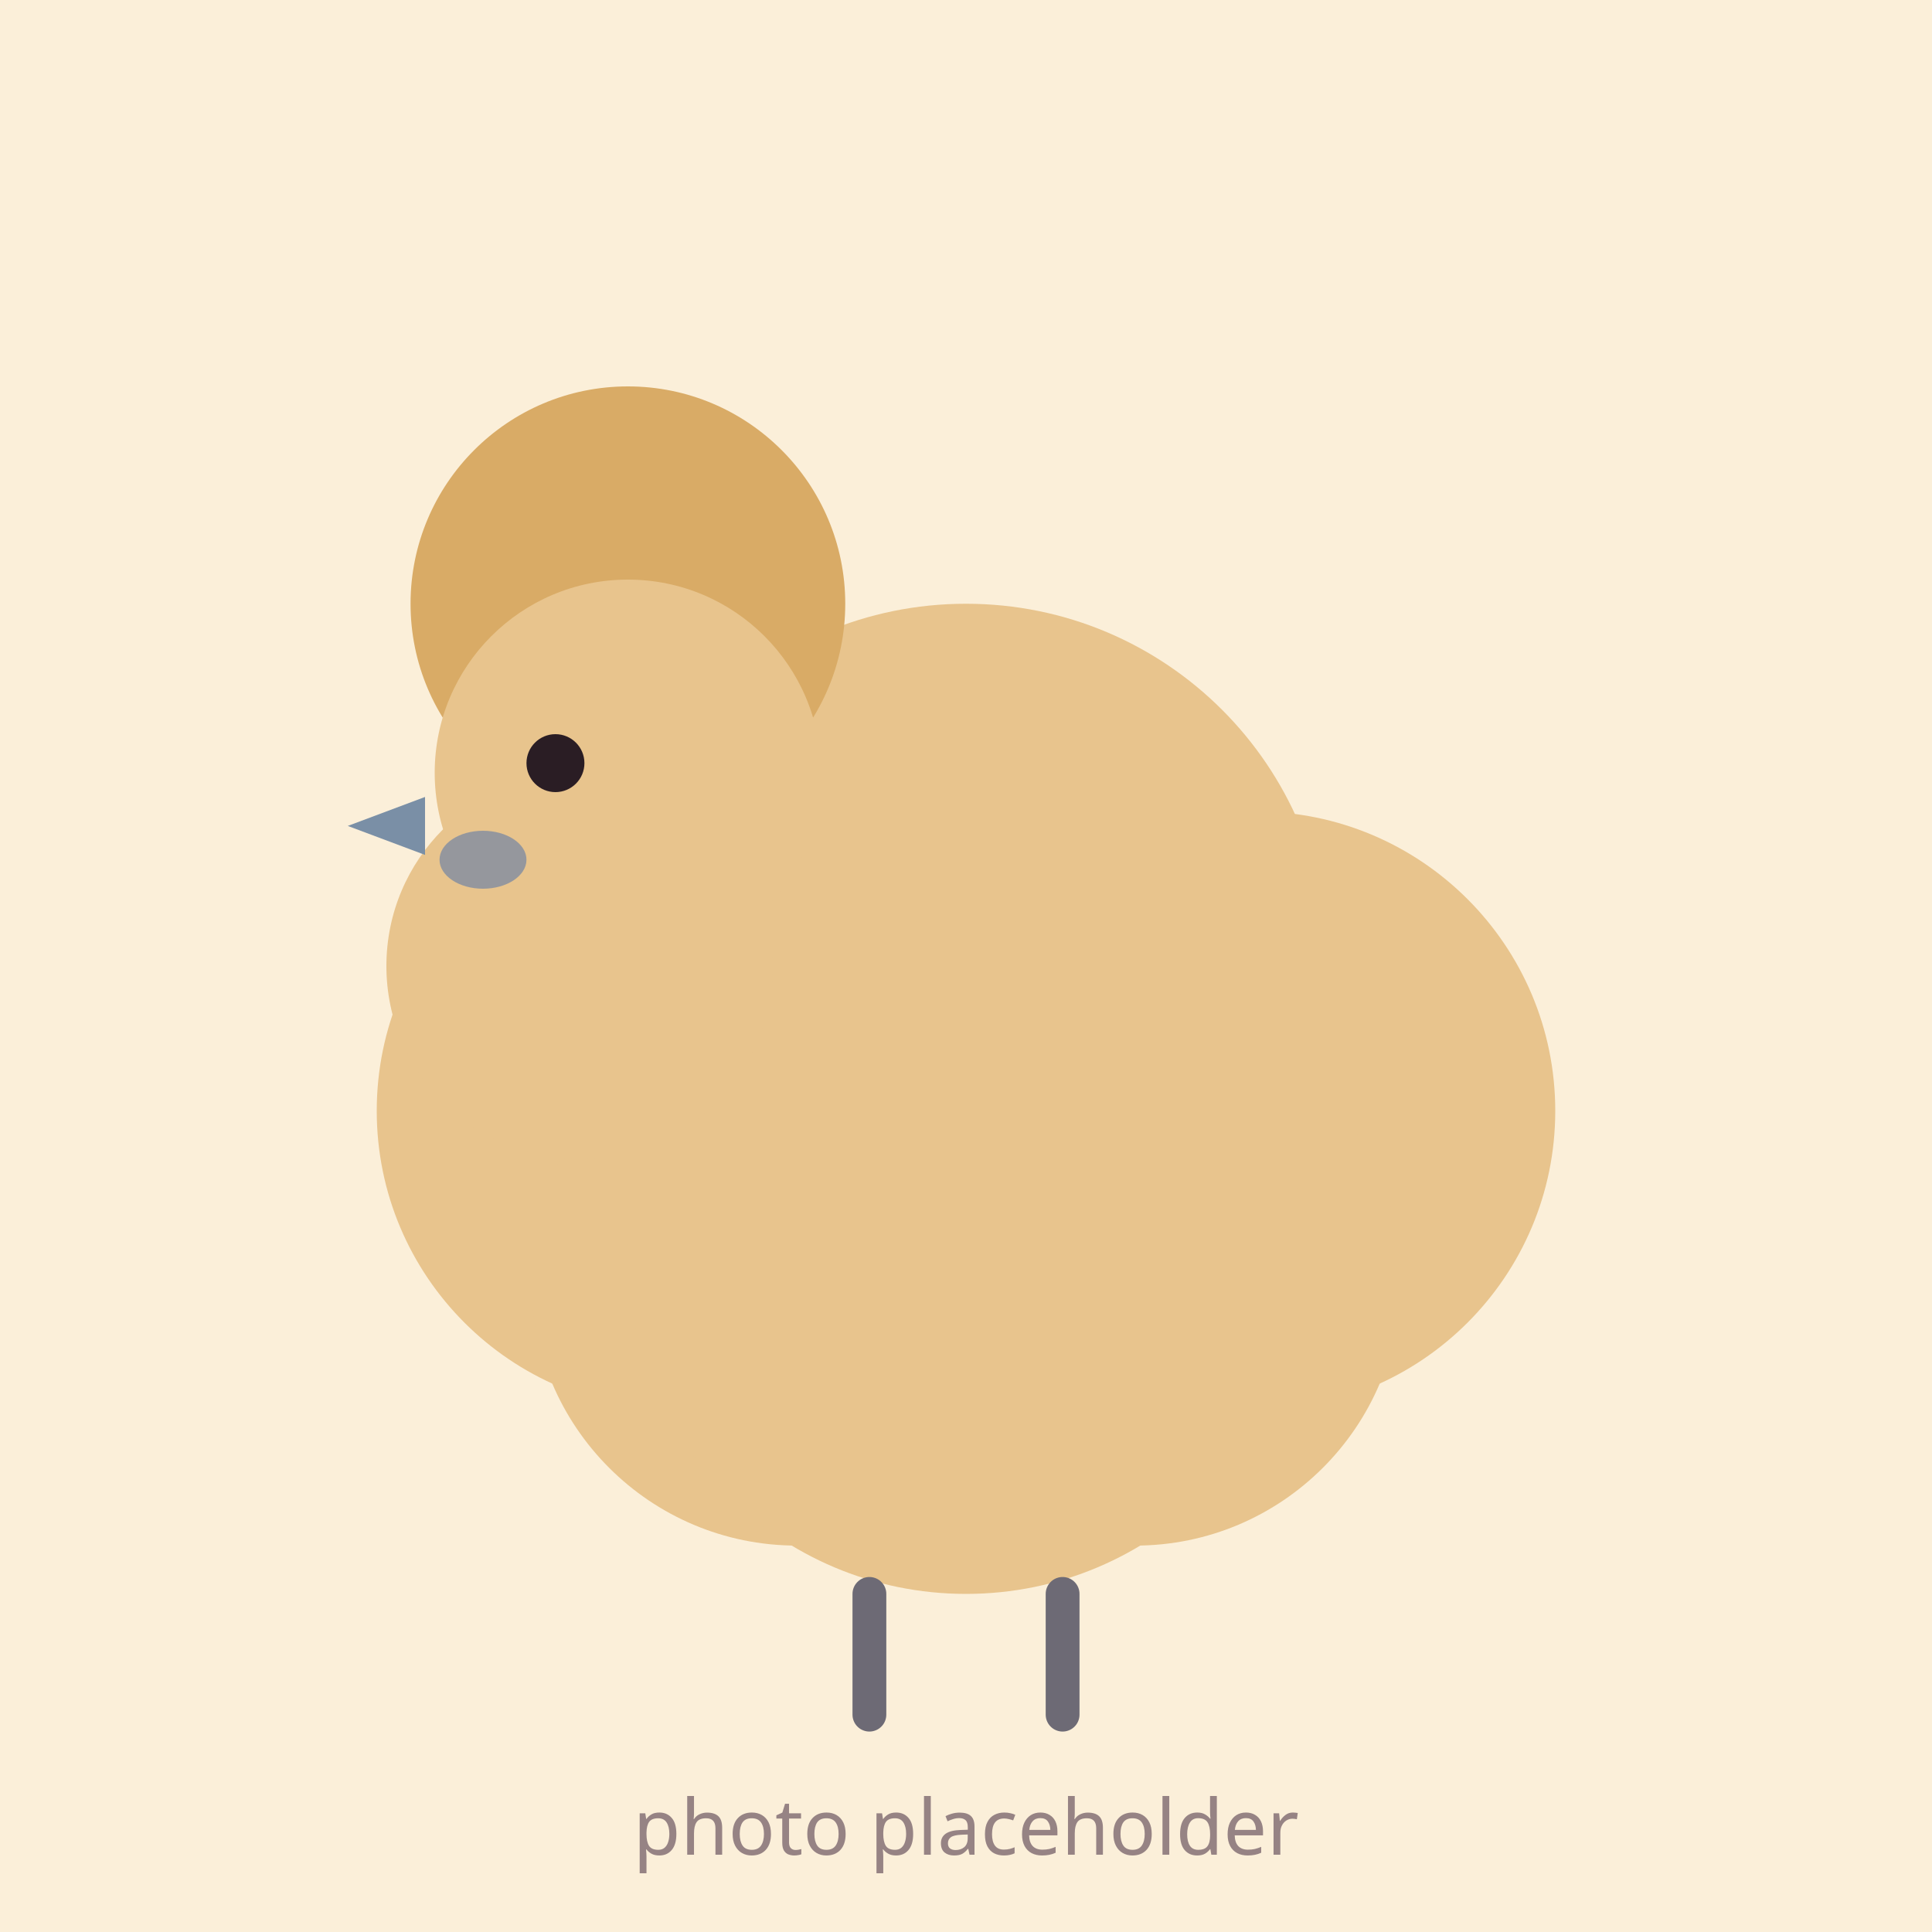
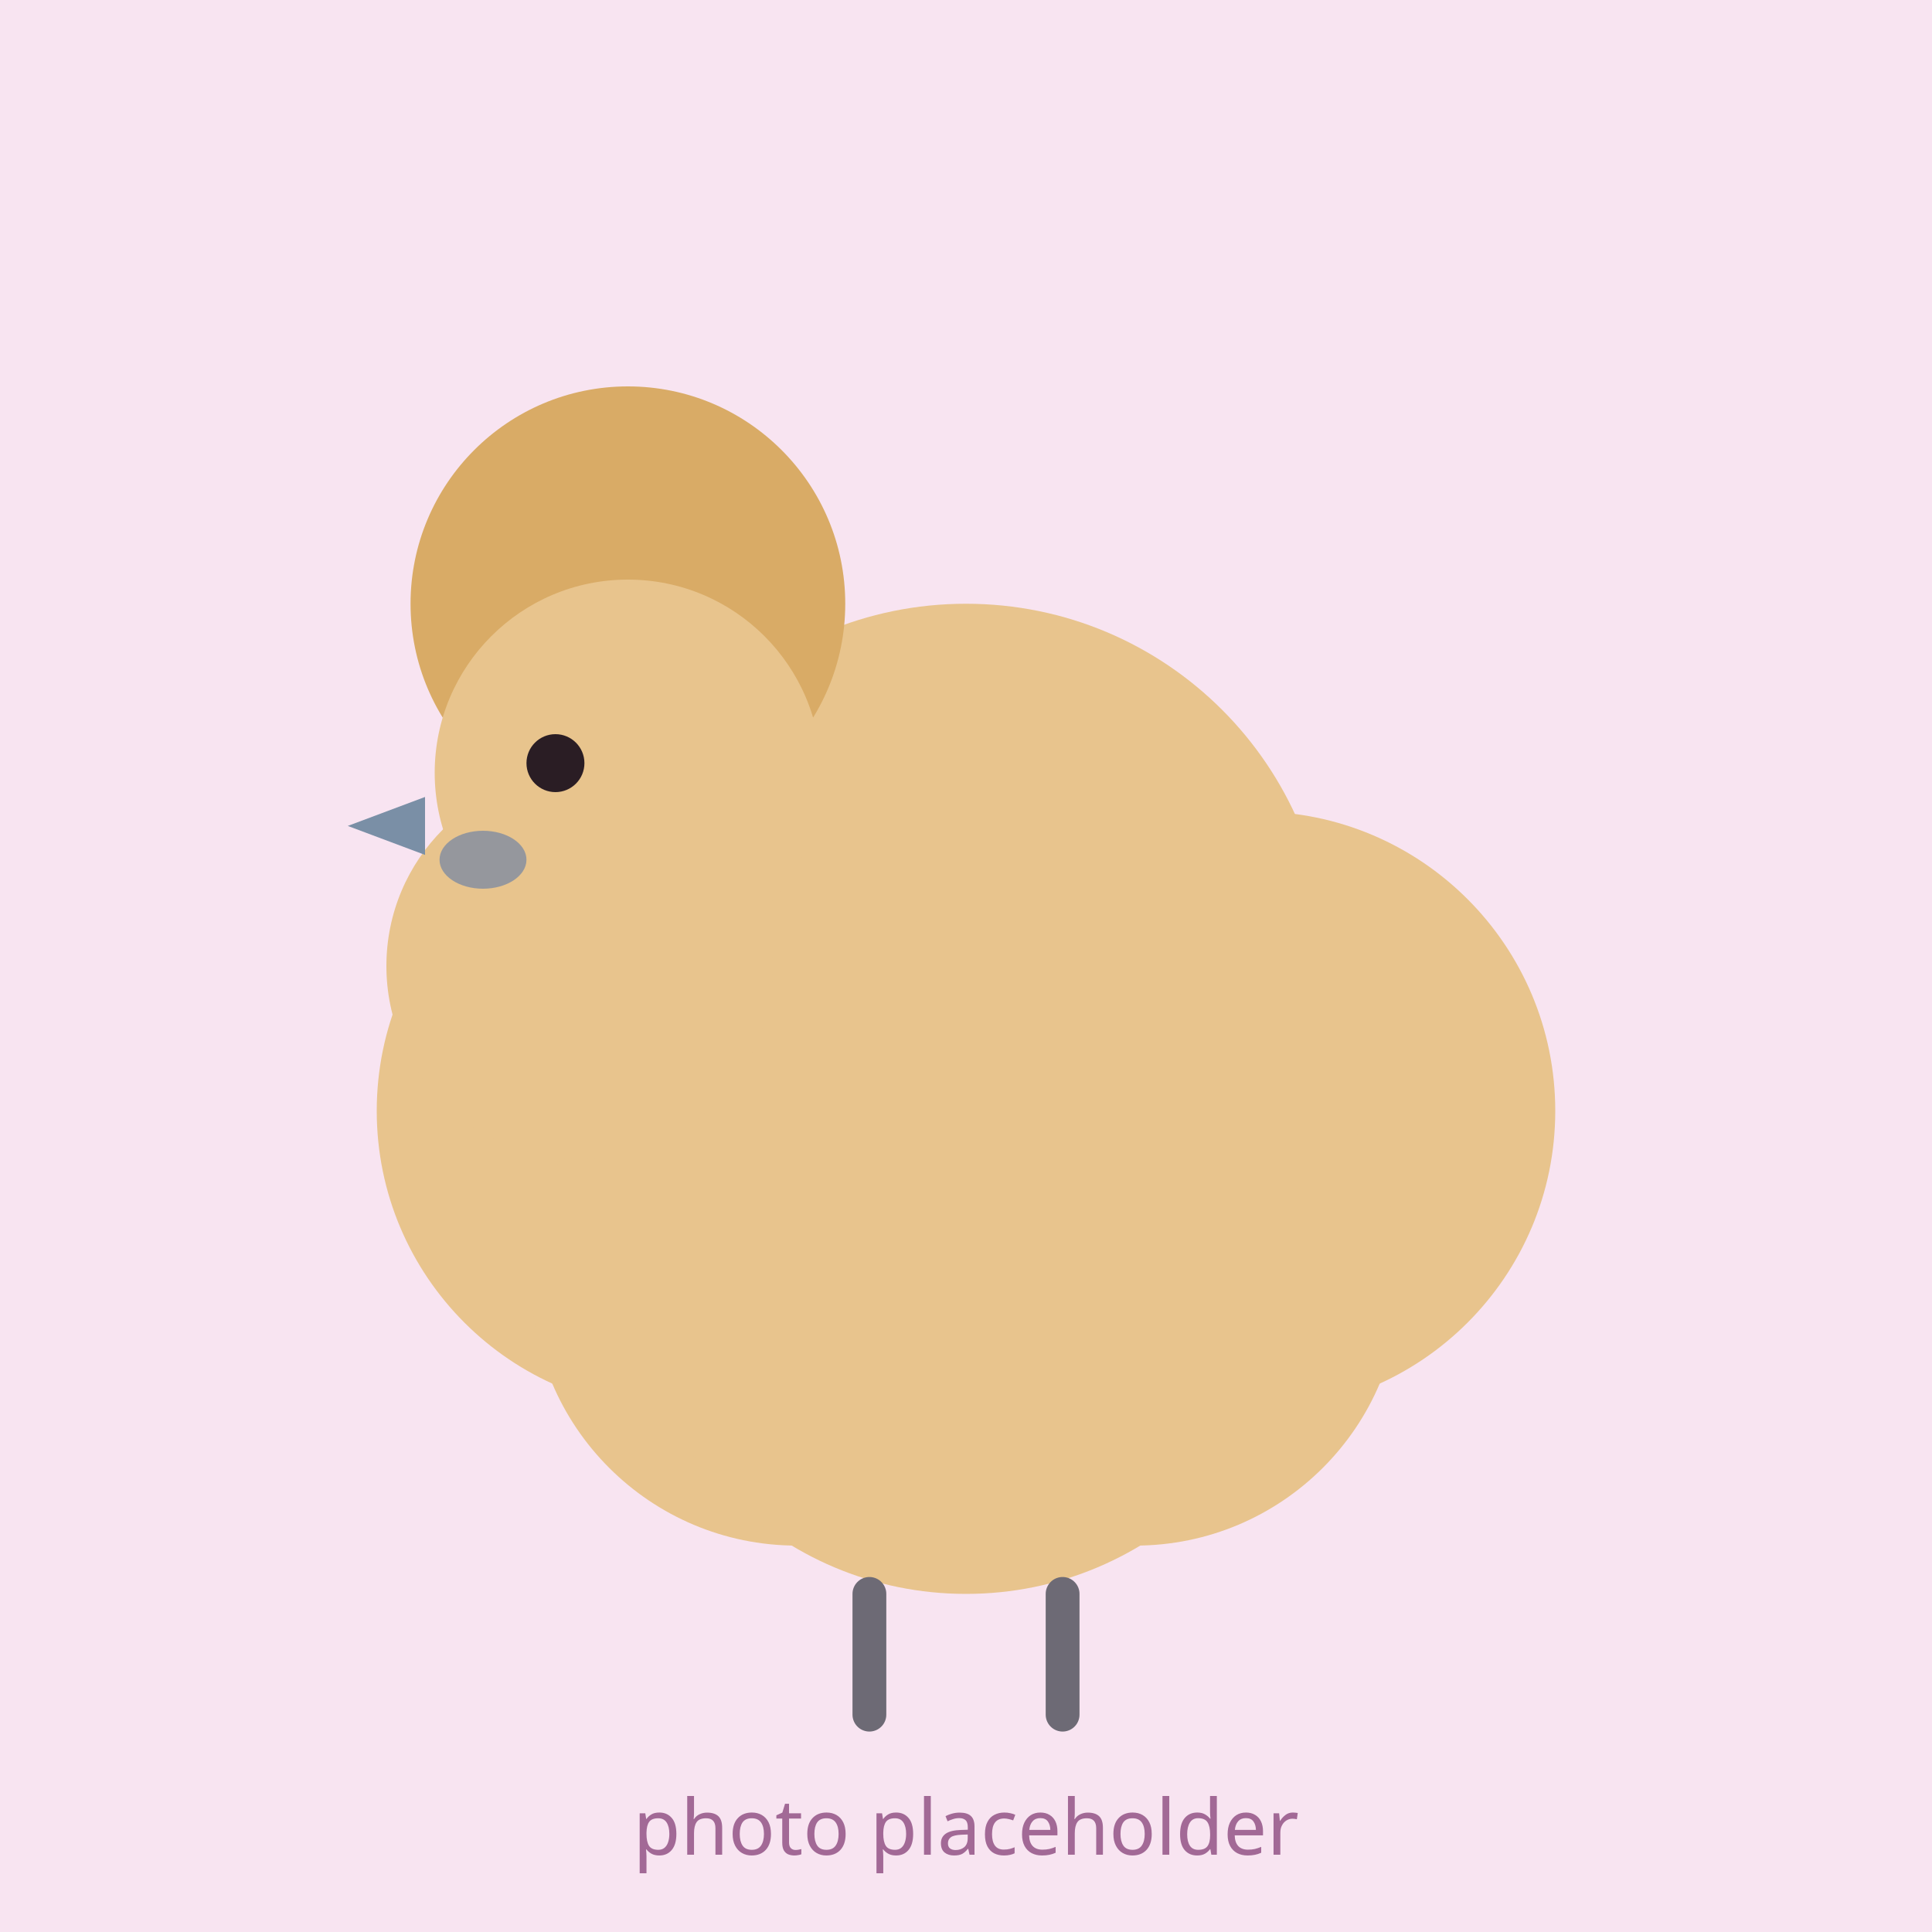
<svg xmlns="http://www.w3.org/2000/svg" viewBox="0 0 400 400">
-   <rect width="400" height="400" fill="#fbefd9" />
+   <rect width="400" height="400" fill="#f8e4f1" />
  <g>
    <circle cx="140" cy="230" r="62" fill="#e8c48d" />
    <circle cx="260" cy="230" r="62" fill="#e8c48d" />
    <circle cx="200" cy="200" r="75" fill="#e8c48d" />
    <circle cx="165" cy="265" r="55" fill="#e8c48d" />
    <circle cx="235" cy="265" r="55" fill="#e8c48d" />
    <circle cx="200" cy="260" r="70" fill="#e8c48d" />
    <circle cx="120" cy="200" r="40" fill="#e8c48d" />
    <circle cx="130" cy="125" r="45" fill="#d9ab66" />
    <circle cx="130" cy="160" r="40" fill="#e8c48d" />
    <circle cx="115" cy="158" r="6" fill="#2a1d24" />
    <path d="M88 165 l-16 6 l16 6z" fill="#7a8fa6" />
    <ellipse cx="100" cy="178" rx="9" ry="6" fill="#5d7aa8" opacity=".6" />
    <path d="M180 330 v25 M220 330 v25" stroke="#6d6a75" stroke-width="7" stroke-linecap="round" />
  </g>
-   <text x="200" y="384" text-anchor="middle" font-family="sans-serif" font-size="16" fill="#6b5560" opacity=".7">photo placeholder</text>
+   <text x="200" y="384" text-anchor="middle" font-family="sans-serif" font-size="16" fill="#8c4a7f" opacity=".8">photo placeholder</text>
</svg>
